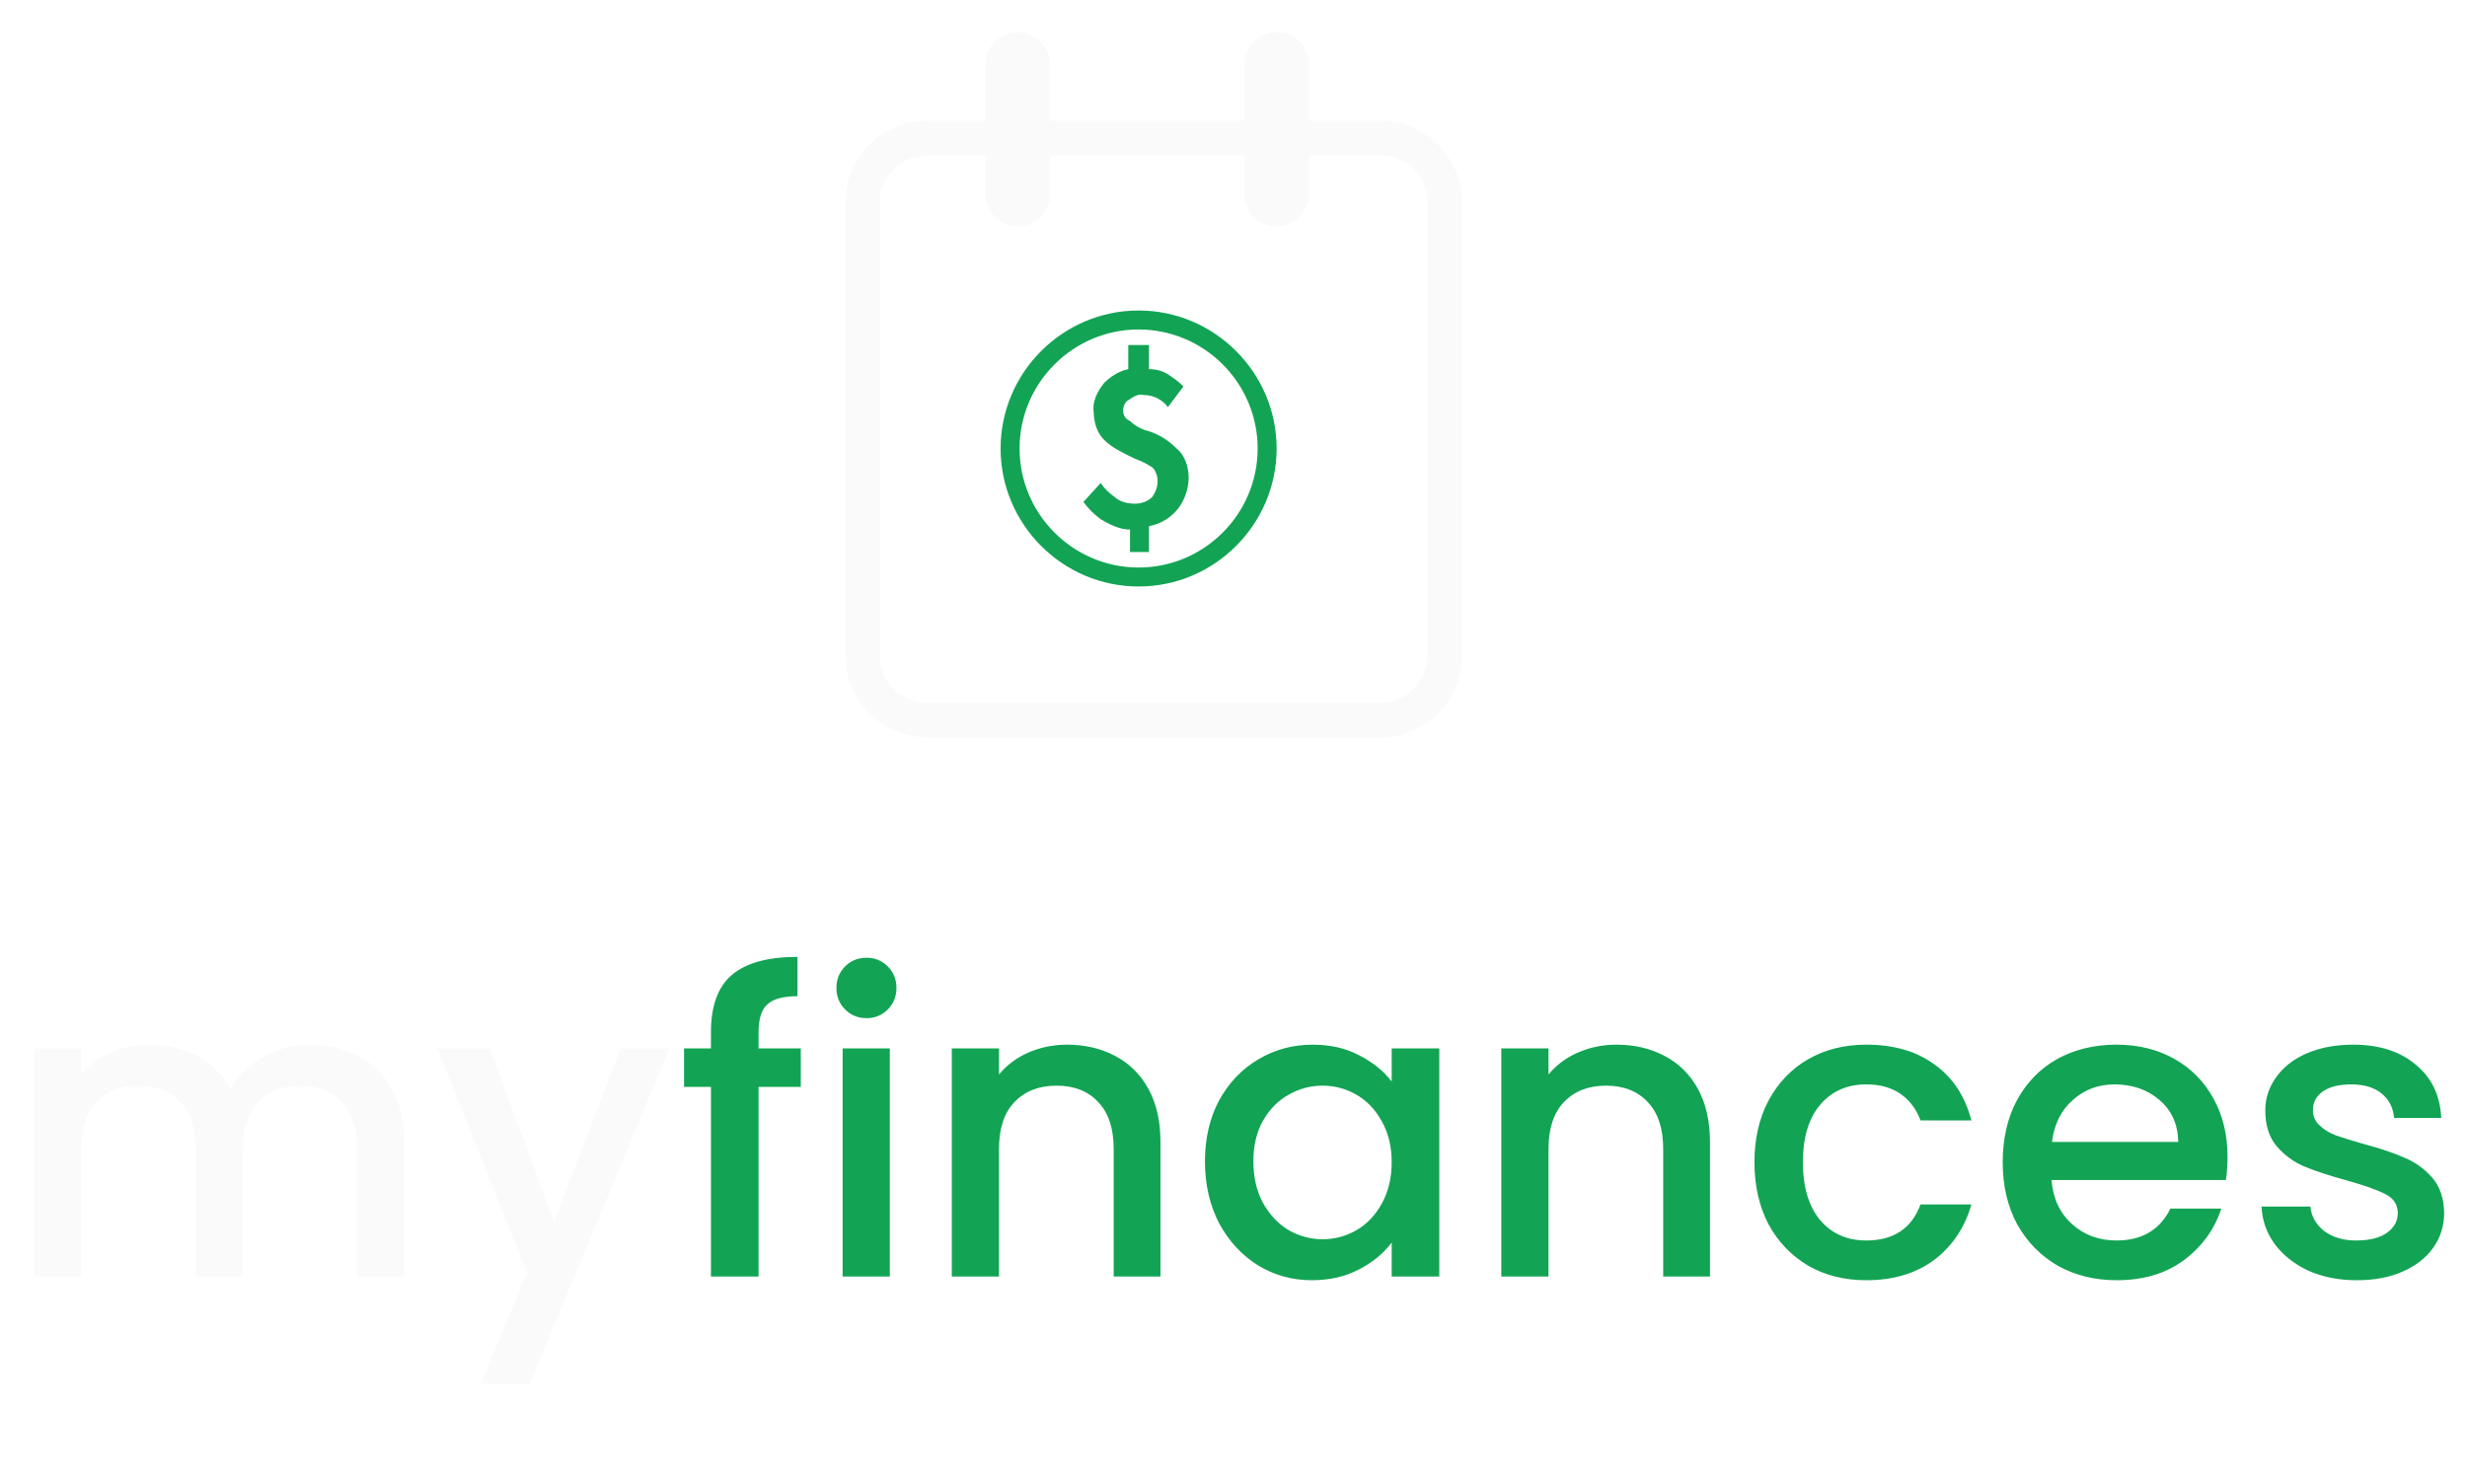
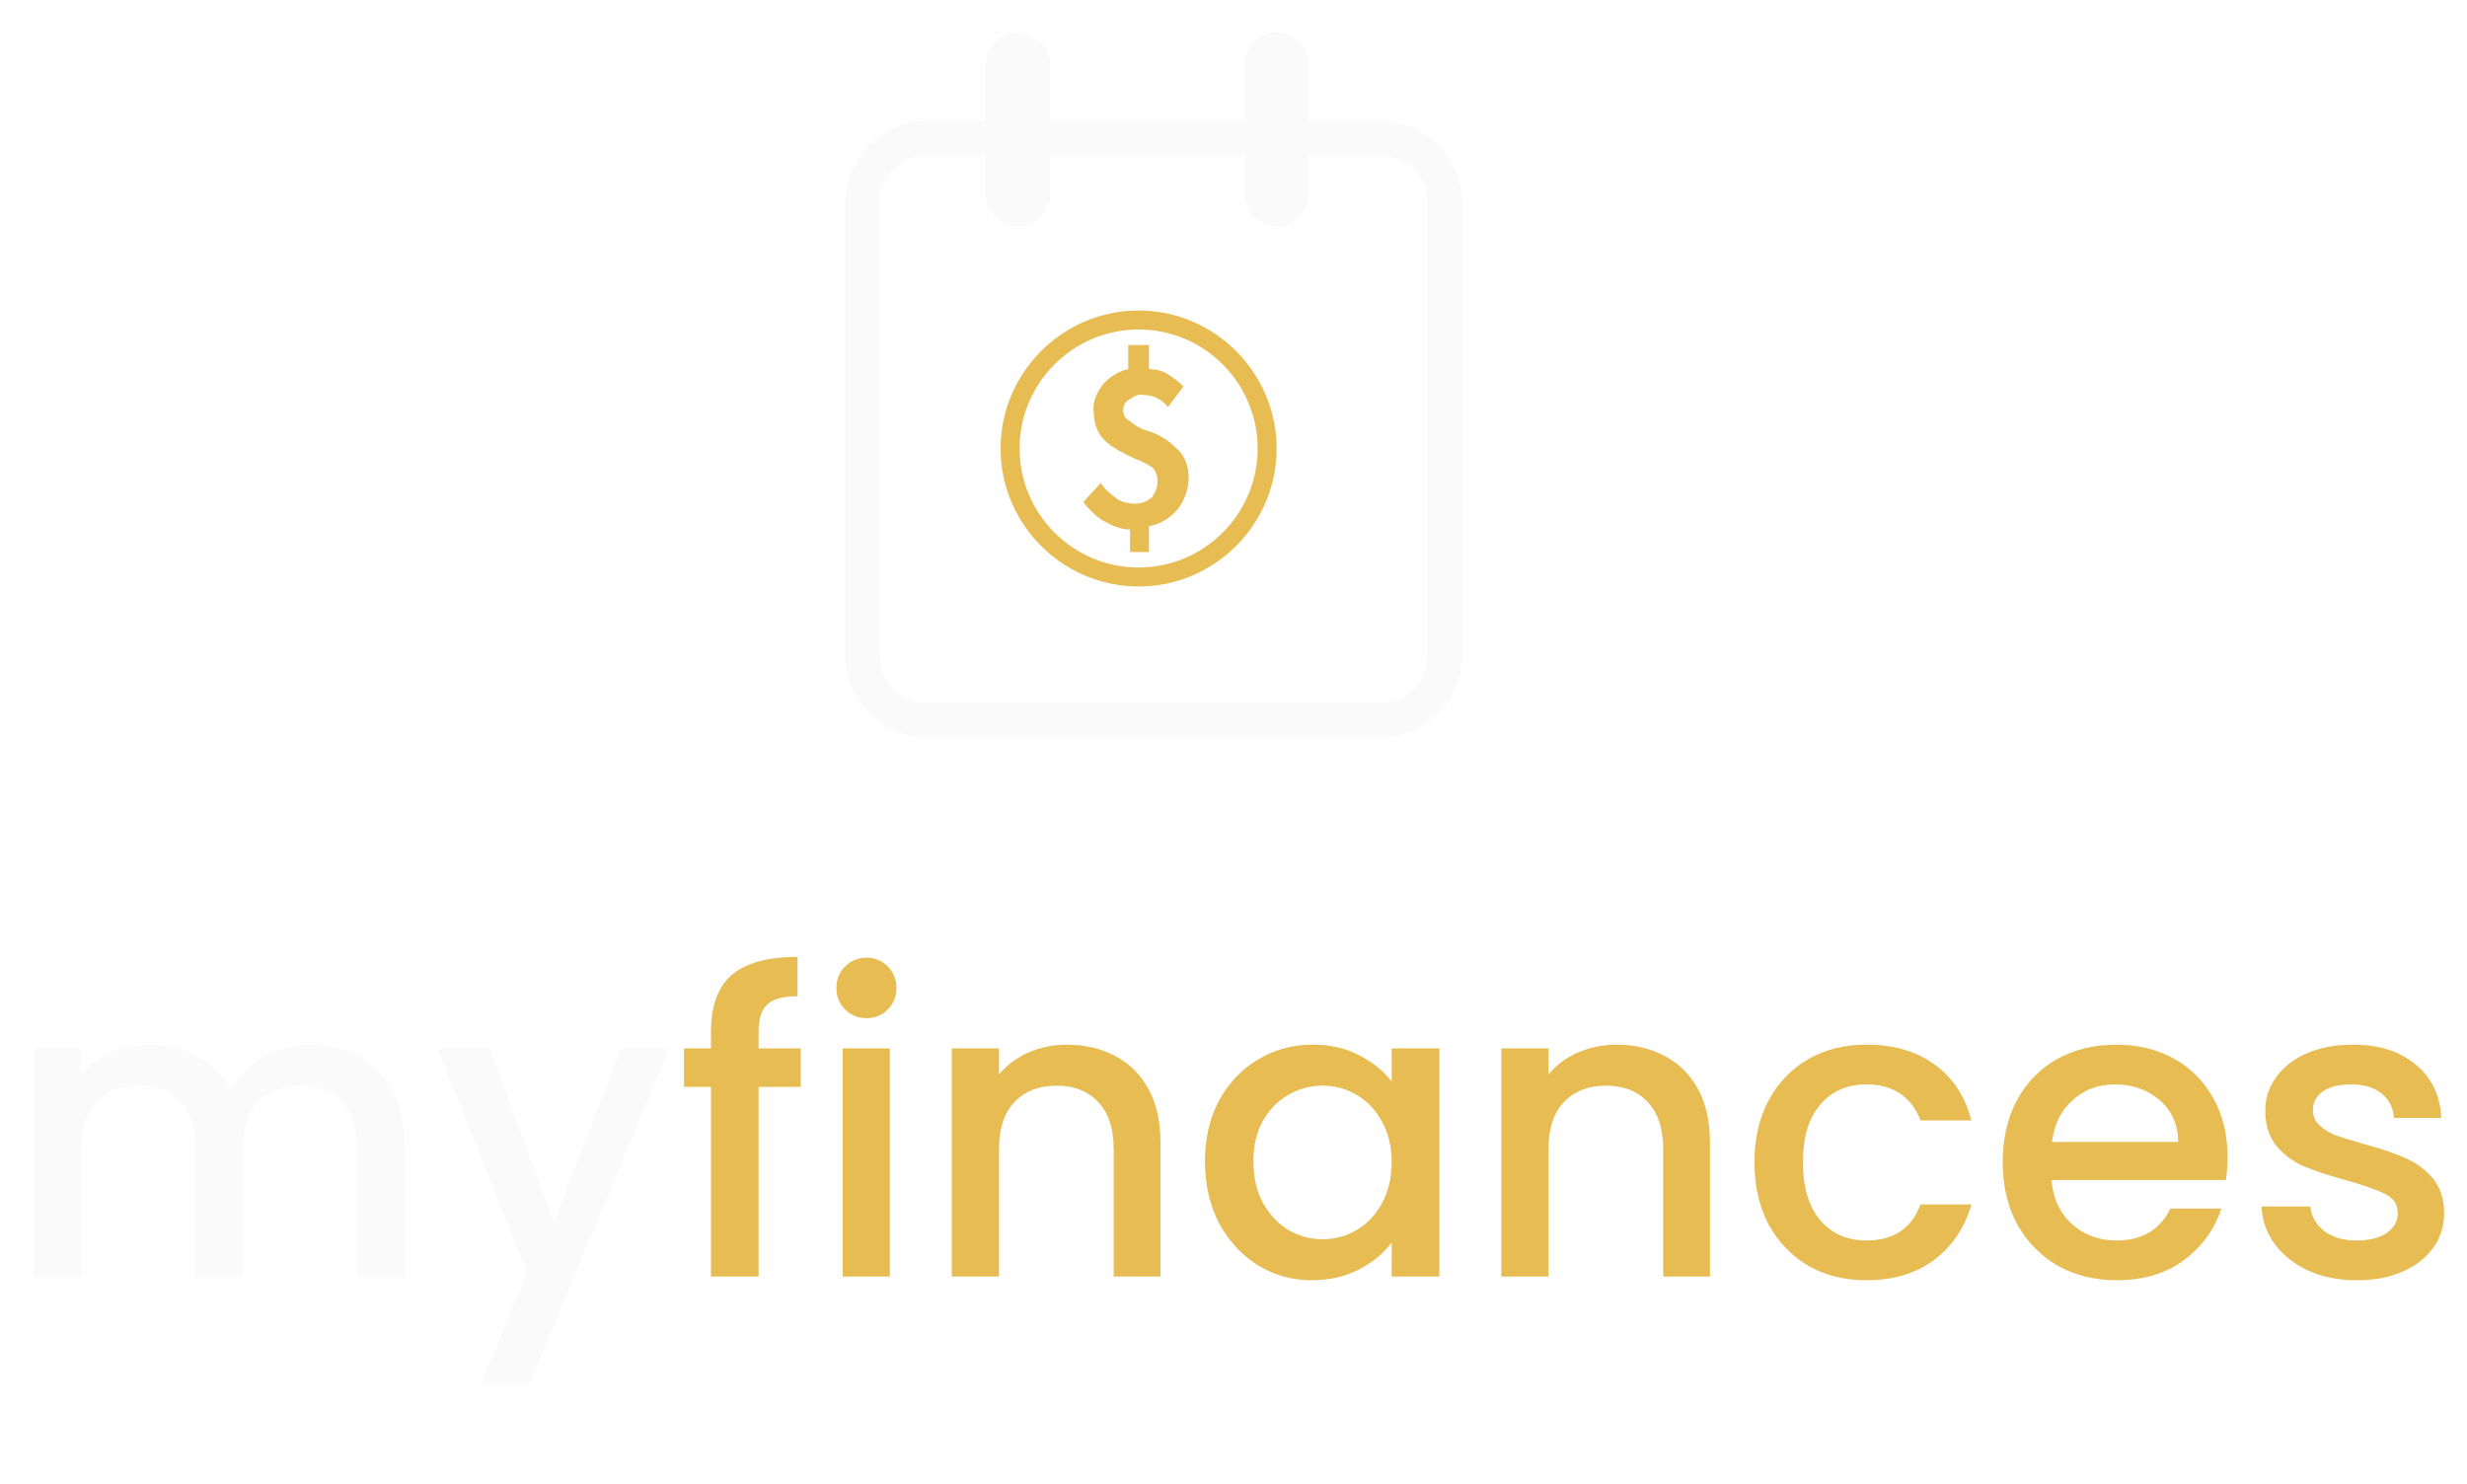
<svg xmlns="http://www.w3.org/2000/svg" width="143" height="86" viewBox="0 0 143 86" fill="none">
  <path d="M17.976 60.56C19.016 60.56 19.944 60.776 20.76 61.208C21.592 61.64 22.24 62.28 22.704 63.128C23.184 63.976 23.424 65 23.424 66.2V74H20.712V66.608C20.712 65.424 20.416 64.52 19.824 63.896C19.232 63.256 18.424 62.936 17.4 62.936C16.376 62.936 15.56 63.256 14.952 63.896C14.36 64.52 14.064 65.424 14.064 66.608V74H11.352V66.608C11.352 65.424 11.056 64.52 10.464 63.896C9.872 63.256 9.064 62.936 8.04 62.936C7.016 62.936 6.2 63.256 5.592 63.896C5 64.52 4.704 65.424 4.704 66.608V74H1.968V60.776H4.704V62.288C5.152 61.744 5.72 61.32 6.408 61.016C7.096 60.712 7.832 60.56 8.616 60.56C9.672 60.56 10.616 60.784 11.448 61.232C12.28 61.68 12.92 62.328 13.368 63.176C13.768 62.376 14.392 61.744 15.24 61.28C16.088 60.8 17 60.56 17.976 60.56ZM38.809 60.776L30.698 80.216H27.866L30.553 73.784L25.346 60.776H28.393L32.114 70.856L35.977 60.776H38.809Z" fill="#FAFAFA" />
-   <path d="M46.418 63.008H43.97V74H41.21V63.008H39.65V60.776H41.21V59.84C41.21 58.32 41.61 57.216 42.41 56.528C43.226 55.824 44.498 55.472 46.226 55.472V57.752C45.394 57.752 44.81 57.912 44.474 58.232C44.138 58.536 43.97 59.072 43.97 59.84V60.776H46.418V63.008ZM50.235 59.024C49.739 59.024 49.323 58.856 48.987 58.52C48.651 58.184 48.483 57.768 48.483 57.272C48.483 56.776 48.651 56.36 48.987 56.024C49.323 55.688 49.739 55.52 50.235 55.52C50.715 55.52 51.123 55.688 51.459 56.024C51.795 56.36 51.963 56.776 51.963 57.272C51.963 57.768 51.795 58.184 51.459 58.52C51.123 58.856 50.715 59.024 50.235 59.024ZM51.579 60.776V74H48.843V60.776H51.579ZM61.843 60.56C62.883 60.56 63.811 60.776 64.627 61.208C65.459 61.64 66.107 62.28 66.571 63.128C67.035 63.976 67.267 65 67.267 66.2V74H64.555V66.608C64.555 65.424 64.259 64.52 63.667 63.896C63.075 63.256 62.267 62.936 61.243 62.936C60.219 62.936 59.403 63.256 58.795 63.896C58.203 64.52 57.907 65.424 57.907 66.608V74H55.171V60.776H57.907V62.288C58.355 61.744 58.923 61.32 59.611 61.016C60.315 60.712 61.059 60.56 61.843 60.56ZM69.845 67.328C69.845 66 70.117 64.824 70.661 63.8C71.221 62.776 71.973 61.984 72.917 61.424C73.877 60.848 74.933 60.56 76.085 60.56C77.125 60.56 78.029 60.768 78.797 61.184C79.581 61.584 80.205 62.088 80.669 62.696V60.776H83.429V74H80.669V72.032C80.205 72.656 79.573 73.176 78.773 73.592C77.973 74.008 77.061 74.216 76.037 74.216C74.901 74.216 73.861 73.928 72.917 73.352C71.973 72.76 71.221 71.944 70.661 70.904C70.117 69.848 69.845 68.656 69.845 67.328ZM80.669 67.376C80.669 66.464 80.477 65.672 80.093 65C79.725 64.328 79.237 63.816 78.629 63.464C78.021 63.112 77.365 62.936 76.661 62.936C75.957 62.936 75.301 63.112 74.693 63.464C74.085 63.8 73.589 64.304 73.205 64.976C72.837 65.632 72.653 66.416 72.653 67.328C72.653 68.24 72.837 69.04 73.205 69.728C73.589 70.416 74.085 70.944 74.693 71.312C75.317 71.664 75.973 71.84 76.661 71.84C77.365 71.84 78.021 71.664 78.629 71.312C79.237 70.96 79.725 70.448 80.093 69.776C80.477 69.088 80.669 68.288 80.669 67.376ZM93.695 60.56C94.735 60.56 95.663 60.776 96.479 61.208C97.311 61.64 97.959 62.28 98.423 63.128C98.887 63.976 99.119 65 99.119 66.2V74H96.407V66.608C96.407 65.424 96.111 64.52 95.519 63.896C94.927 63.256 94.119 62.936 93.095 62.936C92.071 62.936 91.255 63.256 90.647 63.896C90.055 64.52 89.759 65.424 89.759 66.608V74H87.023V60.776H89.759V62.288C90.207 61.744 90.775 61.32 91.463 61.016C92.167 60.712 92.911 60.56 93.695 60.56ZM101.697 67.376C101.697 66.016 101.969 64.824 102.513 63.8C103.073 62.76 103.841 61.96 104.817 61.4C105.793 60.84 106.913 60.56 108.177 60.56C109.777 60.56 111.097 60.944 112.137 61.712C113.193 62.464 113.905 63.544 114.273 64.952H111.321C111.081 64.296 110.697 63.784 110.169 63.416C109.641 63.048 108.977 62.864 108.177 62.864C107.057 62.864 106.161 63.264 105.489 64.064C104.833 64.848 104.505 65.952 104.505 67.376C104.505 68.8 104.833 69.912 105.489 70.712C106.161 71.512 107.057 71.912 108.177 71.912C109.761 71.912 110.809 71.216 111.321 69.824H114.273C113.889 71.168 113.169 72.24 112.113 73.04C111.057 73.824 109.745 74.216 108.177 74.216C106.913 74.216 105.793 73.936 104.817 73.376C103.841 72.8 103.073 72 102.513 70.976C101.969 69.936 101.697 68.736 101.697 67.376ZM129.119 67.064C129.119 67.56 129.087 68.008 129.023 68.408H118.919C118.999 69.464 119.391 70.312 120.095 70.952C120.799 71.592 121.663 71.912 122.687 71.912C124.159 71.912 125.199 71.296 125.807 70.064H128.759C128.359 71.28 127.631 72.28 126.575 73.064C125.535 73.832 124.239 74.216 122.687 74.216C121.423 74.216 120.287 73.936 119.279 73.376C118.287 72.8 117.503 72 116.927 70.976C116.367 69.936 116.087 68.736 116.087 67.376C116.087 66.016 116.359 64.824 116.903 63.8C117.463 62.76 118.239 61.96 119.231 61.4C120.239 60.84 121.391 60.56 122.687 60.56C123.935 60.56 125.047 60.832 126.023 61.376C126.999 61.92 127.759 62.688 128.303 63.68C128.847 64.656 129.119 65.784 129.119 67.064ZM126.263 66.2C126.247 65.192 125.887 64.384 125.183 63.776C124.479 63.168 123.607 62.864 122.567 62.864C121.623 62.864 120.815 63.168 120.143 63.776C119.471 64.368 119.071 65.176 118.943 66.2H126.263ZM136.612 74.216C135.572 74.216 134.636 74.032 133.804 73.664C132.988 73.28 132.34 72.768 131.86 72.128C131.38 71.472 131.124 70.744 131.092 69.944H133.924C133.972 70.504 134.236 70.976 134.716 71.36C135.212 71.728 135.828 71.912 136.564 71.912C137.332 71.912 137.924 71.768 138.34 71.48C138.772 71.176 138.988 70.792 138.988 70.328C138.988 69.832 138.748 69.464 138.268 69.224C137.804 68.984 137.06 68.72 136.036 68.432C135.044 68.16 134.236 67.896 133.612 67.64C132.988 67.384 132.444 66.992 131.98 66.464C131.532 65.936 131.308 65.24 131.308 64.376C131.308 63.672 131.516 63.032 131.932 62.456C132.348 61.864 132.94 61.4 133.708 61.064C134.492 60.728 135.388 60.56 136.396 60.56C137.9 60.56 139.108 60.944 140.02 61.712C140.948 62.464 141.444 63.496 141.508 64.808H138.772C138.724 64.216 138.484 63.744 138.052 63.392C137.62 63.04 137.036 62.864 136.3 62.864C135.58 62.864 135.028 63 134.644 63.272C134.26 63.544 134.068 63.904 134.068 64.352C134.068 64.704 134.196 65 134.452 65.24C134.708 65.48 135.02 65.672 135.388 65.816C135.756 65.944 136.3 66.112 137.02 66.32C137.98 66.576 138.764 66.84 139.372 67.112C139.996 67.368 140.532 67.752 140.98 68.264C141.428 68.776 141.66 69.456 141.676 70.304C141.676 71.056 141.468 71.728 141.052 72.32C140.636 72.912 140.044 73.376 139.276 73.712C138.524 74.048 137.636 74.216 136.612 74.216Z" fill="#12A454" />
+   <path d="M46.418 63.008H43.97V74H41.21V63.008H39.65V60.776H41.21V59.84C41.21 58.32 41.61 57.216 42.41 56.528C43.226 55.824 44.498 55.472 46.226 55.472V57.752C45.394 57.752 44.81 57.912 44.474 58.232C44.138 58.536 43.97 59.072 43.97 59.84V60.776H46.418V63.008ZM50.235 59.024C49.739 59.024 49.323 58.856 48.987 58.52C48.651 58.184 48.483 57.768 48.483 57.272C48.483 56.776 48.651 56.36 48.987 56.024C49.323 55.688 49.739 55.52 50.235 55.52C50.715 55.52 51.123 55.688 51.459 56.024C51.795 56.36 51.963 56.776 51.963 57.272C51.963 57.768 51.795 58.184 51.459 58.52C51.123 58.856 50.715 59.024 50.235 59.024ZM51.579 60.776V74H48.843V60.776H51.579ZM61.843 60.56C62.883 60.56 63.811 60.776 64.627 61.208C65.459 61.64 66.107 62.28 66.571 63.128C67.035 63.976 67.267 65 67.267 66.2V74H64.555V66.608C64.555 65.424 64.259 64.52 63.667 63.896C63.075 63.256 62.267 62.936 61.243 62.936C60.219 62.936 59.403 63.256 58.795 63.896C58.203 64.52 57.907 65.424 57.907 66.608V74H55.171V60.776H57.907V62.288C58.355 61.744 58.923 61.32 59.611 61.016C60.315 60.712 61.059 60.56 61.843 60.56ZM69.845 67.328C69.845 66 70.117 64.824 70.661 63.8C71.221 62.776 71.973 61.984 72.917 61.424C73.877 60.848 74.933 60.56 76.085 60.56C77.125 60.56 78.029 60.768 78.797 61.184C79.581 61.584 80.205 62.088 80.669 62.696V60.776H83.429V74H80.669V72.032C80.205 72.656 79.573 73.176 78.773 73.592C77.973 74.008 77.061 74.216 76.037 74.216C74.901 74.216 73.861 73.928 72.917 73.352C71.973 72.76 71.221 71.944 70.661 70.904C70.117 69.848 69.845 68.656 69.845 67.328ZM80.669 67.376C80.669 66.464 80.477 65.672 80.093 65C79.725 64.328 79.237 63.816 78.629 63.464C78.021 63.112 77.365 62.936 76.661 62.936C75.957 62.936 75.301 63.112 74.693 63.464C74.085 63.8 73.589 64.304 73.205 64.976C72.837 65.632 72.653 66.416 72.653 67.328C72.653 68.24 72.837 69.04 73.205 69.728C73.589 70.416 74.085 70.944 74.693 71.312C75.317 71.664 75.973 71.84 76.661 71.84C77.365 71.84 78.021 71.664 78.629 71.312C79.237 70.96 79.725 70.448 80.093 69.776C80.477 69.088 80.669 68.288 80.669 67.376ZM93.695 60.56C94.735 60.56 95.663 60.776 96.479 61.208C97.311 61.64 97.959 62.28 98.423 63.128C98.887 63.976 99.119 65 99.119 66.2V74H96.407V66.608C96.407 65.424 96.111 64.52 95.519 63.896C94.927 63.256 94.119 62.936 93.095 62.936C92.071 62.936 91.255 63.256 90.647 63.896C90.055 64.52 89.759 65.424 89.759 66.608V74H87.023V60.776H89.759V62.288C90.207 61.744 90.775 61.32 91.463 61.016C92.167 60.712 92.911 60.56 93.695 60.56ZM101.697 67.376C101.697 66.016 101.969 64.824 102.513 63.8C103.073 62.76 103.841 61.96 104.817 61.4C105.793 60.84 106.913 60.56 108.177 60.56C109.777 60.56 111.097 60.944 112.137 61.712C113.193 62.464 113.905 63.544 114.273 64.952H111.321C111.081 64.296 110.697 63.784 110.169 63.416C109.641 63.048 108.977 62.864 108.177 62.864C107.057 62.864 106.161 63.264 105.489 64.064C104.833 64.848 104.505 65.952 104.505 67.376C104.505 68.8 104.833 69.912 105.489 70.712C106.161 71.512 107.057 71.912 108.177 71.912C109.761 71.912 110.809 71.216 111.321 69.824H114.273C113.889 71.168 113.169 72.24 112.113 73.04C111.057 73.824 109.745 74.216 108.177 74.216C106.913 74.216 105.793 73.936 104.817 73.376C103.841 72.8 103.073 72 102.513 70.976C101.969 69.936 101.697 68.736 101.697 67.376ZM129.119 67.064C129.119 67.56 129.087 68.008 129.023 68.408H118.919C118.999 69.464 119.391 70.312 120.095 70.952C120.799 71.592 121.663 71.912 122.687 71.912C124.159 71.912 125.199 71.296 125.807 70.064H128.759C128.359 71.28 127.631 72.28 126.575 73.064C125.535 73.832 124.239 74.216 122.687 74.216C121.423 74.216 120.287 73.936 119.279 73.376C118.287 72.8 117.503 72 116.927 70.976C116.367 69.936 116.087 68.736 116.087 67.376C116.087 66.016 116.359 64.824 116.903 63.8C117.463 62.76 118.239 61.96 119.231 61.4C120.239 60.84 121.391 60.56 122.687 60.56C123.935 60.56 125.047 60.832 126.023 61.376C126.999 61.92 127.759 62.688 128.303 63.68C128.847 64.656 129.119 65.784 129.119 67.064ZM126.263 66.2C126.247 65.192 125.887 64.384 125.183 63.776C124.479 63.168 123.607 62.864 122.567 62.864C121.623 62.864 120.815 63.168 120.143 63.776C119.471 64.368 119.071 65.176 118.943 66.2H126.263ZM136.612 74.216C135.572 74.216 134.636 74.032 133.804 73.664C132.988 73.28 132.34 72.768 131.86 72.128C131.38 71.472 131.124 70.744 131.092 69.944H133.924C133.972 70.504 134.236 70.976 134.716 71.36C135.212 71.728 135.828 71.912 136.564 71.912C137.332 71.912 137.924 71.768 138.34 71.48C138.772 71.176 138.988 70.792 138.988 70.328C138.988 69.832 138.748 69.464 138.268 69.224C137.804 68.984 137.06 68.72 136.036 68.432C135.044 68.16 134.236 67.896 133.612 67.64C132.988 67.384 132.444 66.992 131.98 66.464C131.532 65.936 131.308 65.24 131.308 64.376C131.308 63.672 131.516 63.032 131.932 62.456C132.348 61.864 132.94 61.4 133.708 61.064C134.492 60.728 135.388 60.56 136.396 60.56C137.9 60.56 139.108 60.944 140.02 61.712C140.948 62.464 141.444 63.496 141.508 64.808H138.772C138.724 64.216 138.484 63.744 138.052 63.392C137.62 63.04 137.036 62.864 136.3 62.864C135.58 62.864 135.028 63 134.644 63.272C134.26 63.544 134.068 63.904 134.068 64.352C134.068 64.704 134.196 65 134.452 65.24C134.708 65.48 135.02 65.672 135.388 65.816C135.756 65.944 136.3 66.112 137.02 66.32C137.98 66.576 138.764 66.84 139.372 67.112C139.996 67.368 140.532 67.752 140.98 68.264C141.428 68.776 141.66 69.456 141.676 70.304C141.676 71.056 141.468 71.728 141.052 72.32C140.636 72.912 140.044 73.376 139.276 73.712C138.524 74.048 137.636 74.216 136.612 74.216Z" fill="#E6BC53" />
  <path d="M80 8H53.75C51.679 8 50 9.679 50 11.75V38C50 40.071 51.679 41.75 53.75 41.75H80C82.071 41.75 83.75 40.071 83.75 38V11.75C83.75 9.679 82.071 8 80 8Z" stroke="#FAFAFA" stroke-width="2" stroke-linecap="round" stroke-linejoin="round" />
  <path d="M74 3.75V11.25" stroke="#FAFAFA" stroke-width="3.75" stroke-linecap="round" stroke-linejoin="round" />
  <path d="M59 3.75V11.25" stroke="#FAFAFA" stroke-width="3.75" stroke-linecap="round" stroke-linejoin="round" />
-   <path d="M66.6 25C66.2 24.9 65.8 24.7 65.5 24.4C65.2 24.3 65.1 24 65.1 23.8C65.1 23.6 65.2 23.3 65.4 23.2C65.7 23 66 22.8 66.3 22.9C66.9 22.9 67.4 23.2 67.7 23.6L68.6 22.4C68.3 22.1 68 21.9 67.7 21.7C67.4 21.5 67 21.4 66.6 21.4V20H65.4V21.4C64.9 21.5 64.4 21.8 64 22.2C63.6 22.7 63.3 23.3 63.4 23.9C63.4 24.5 63.6 25.1 64 25.5C64.5 26 65.2 26.3 65.8 26.6C66.1 26.7 66.5 26.9 66.8 27.1C67 27.3 67.1 27.6 67.1 27.9C67.1 28.2 67 28.5 66.8 28.8C66.5 29.1 66.1 29.2 65.8 29.2C65.4 29.2 64.9 29.1 64.6 28.8C64.3 28.6 64 28.3 63.8 28L62.8 29.1C63.1 29.5 63.4 29.8 63.8 30.1C64.3 30.4 64.9 30.7 65.5 30.7V32H66.6V30.5C67.2 30.4 67.7 30.1 68.1 29.7C68.6 29.2 68.9 28.4 68.9 27.7C68.9 27.1 68.7 26.4 68.2 26C67.7 25.5 67.2 25.2 66.6 25ZM66 18C61.6 18 58 21.6 58 26C58 30.4 61.6 34 66 34C70.4 34 74 30.4 74 26C74 21.6 70.4 18 66 18ZM66 32.9C62.2 32.9 59.1 29.8 59.1 26C59.1 22.2 62.2 19.1 66 19.1C69.8 19.1 72.9 22.2 72.9 26C72.9 29.8 69.8 32.9 66 32.9Z" fill="#12A454" />
+   <path d="M66.6 25C66.2 24.9 65.8 24.7 65.5 24.4C65.2 24.3 65.1 24 65.1 23.8C65.1 23.6 65.2 23.3 65.4 23.2C65.7 23 66 22.8 66.3 22.9C66.9 22.9 67.4 23.2 67.7 23.6L68.6 22.4C68.3 22.1 68 21.9 67.7 21.7C67.4 21.5 67 21.4 66.6 21.4V20H65.4V21.4C64.9 21.5 64.4 21.8 64 22.2C63.6 22.7 63.3 23.3 63.4 23.9C63.4 24.5 63.6 25.1 64 25.5C64.5 26 65.2 26.3 65.8 26.6C66.1 26.7 66.5 26.9 66.8 27.1C67 27.3 67.1 27.6 67.1 27.9C67.1 28.2 67 28.5 66.8 28.8C66.5 29.1 66.1 29.2 65.8 29.2C65.4 29.2 64.9 29.1 64.6 28.8C64.3 28.6 64 28.3 63.8 28L62.8 29.1C63.1 29.5 63.4 29.8 63.8 30.1C64.3 30.4 64.9 30.7 65.5 30.7V32H66.6V30.5C67.2 30.4 67.7 30.1 68.1 29.7C68.6 29.2 68.9 28.4 68.9 27.7C68.9 27.1 68.7 26.4 68.2 26C67.7 25.5 67.2 25.2 66.6 25ZM66 18C61.6 18 58 21.6 58 26C58 30.4 61.6 34 66 34C70.4 34 74 30.4 74 26C74 21.6 70.4 18 66 18ZM66 32.9C62.2 32.9 59.1 29.8 59.1 26C59.1 22.2 62.2 19.1 66 19.1C69.8 19.1 72.9 22.2 72.9 26C72.9 29.8 69.8 32.9 66 32.9Z" fill="#E6BC53" />
</svg>
